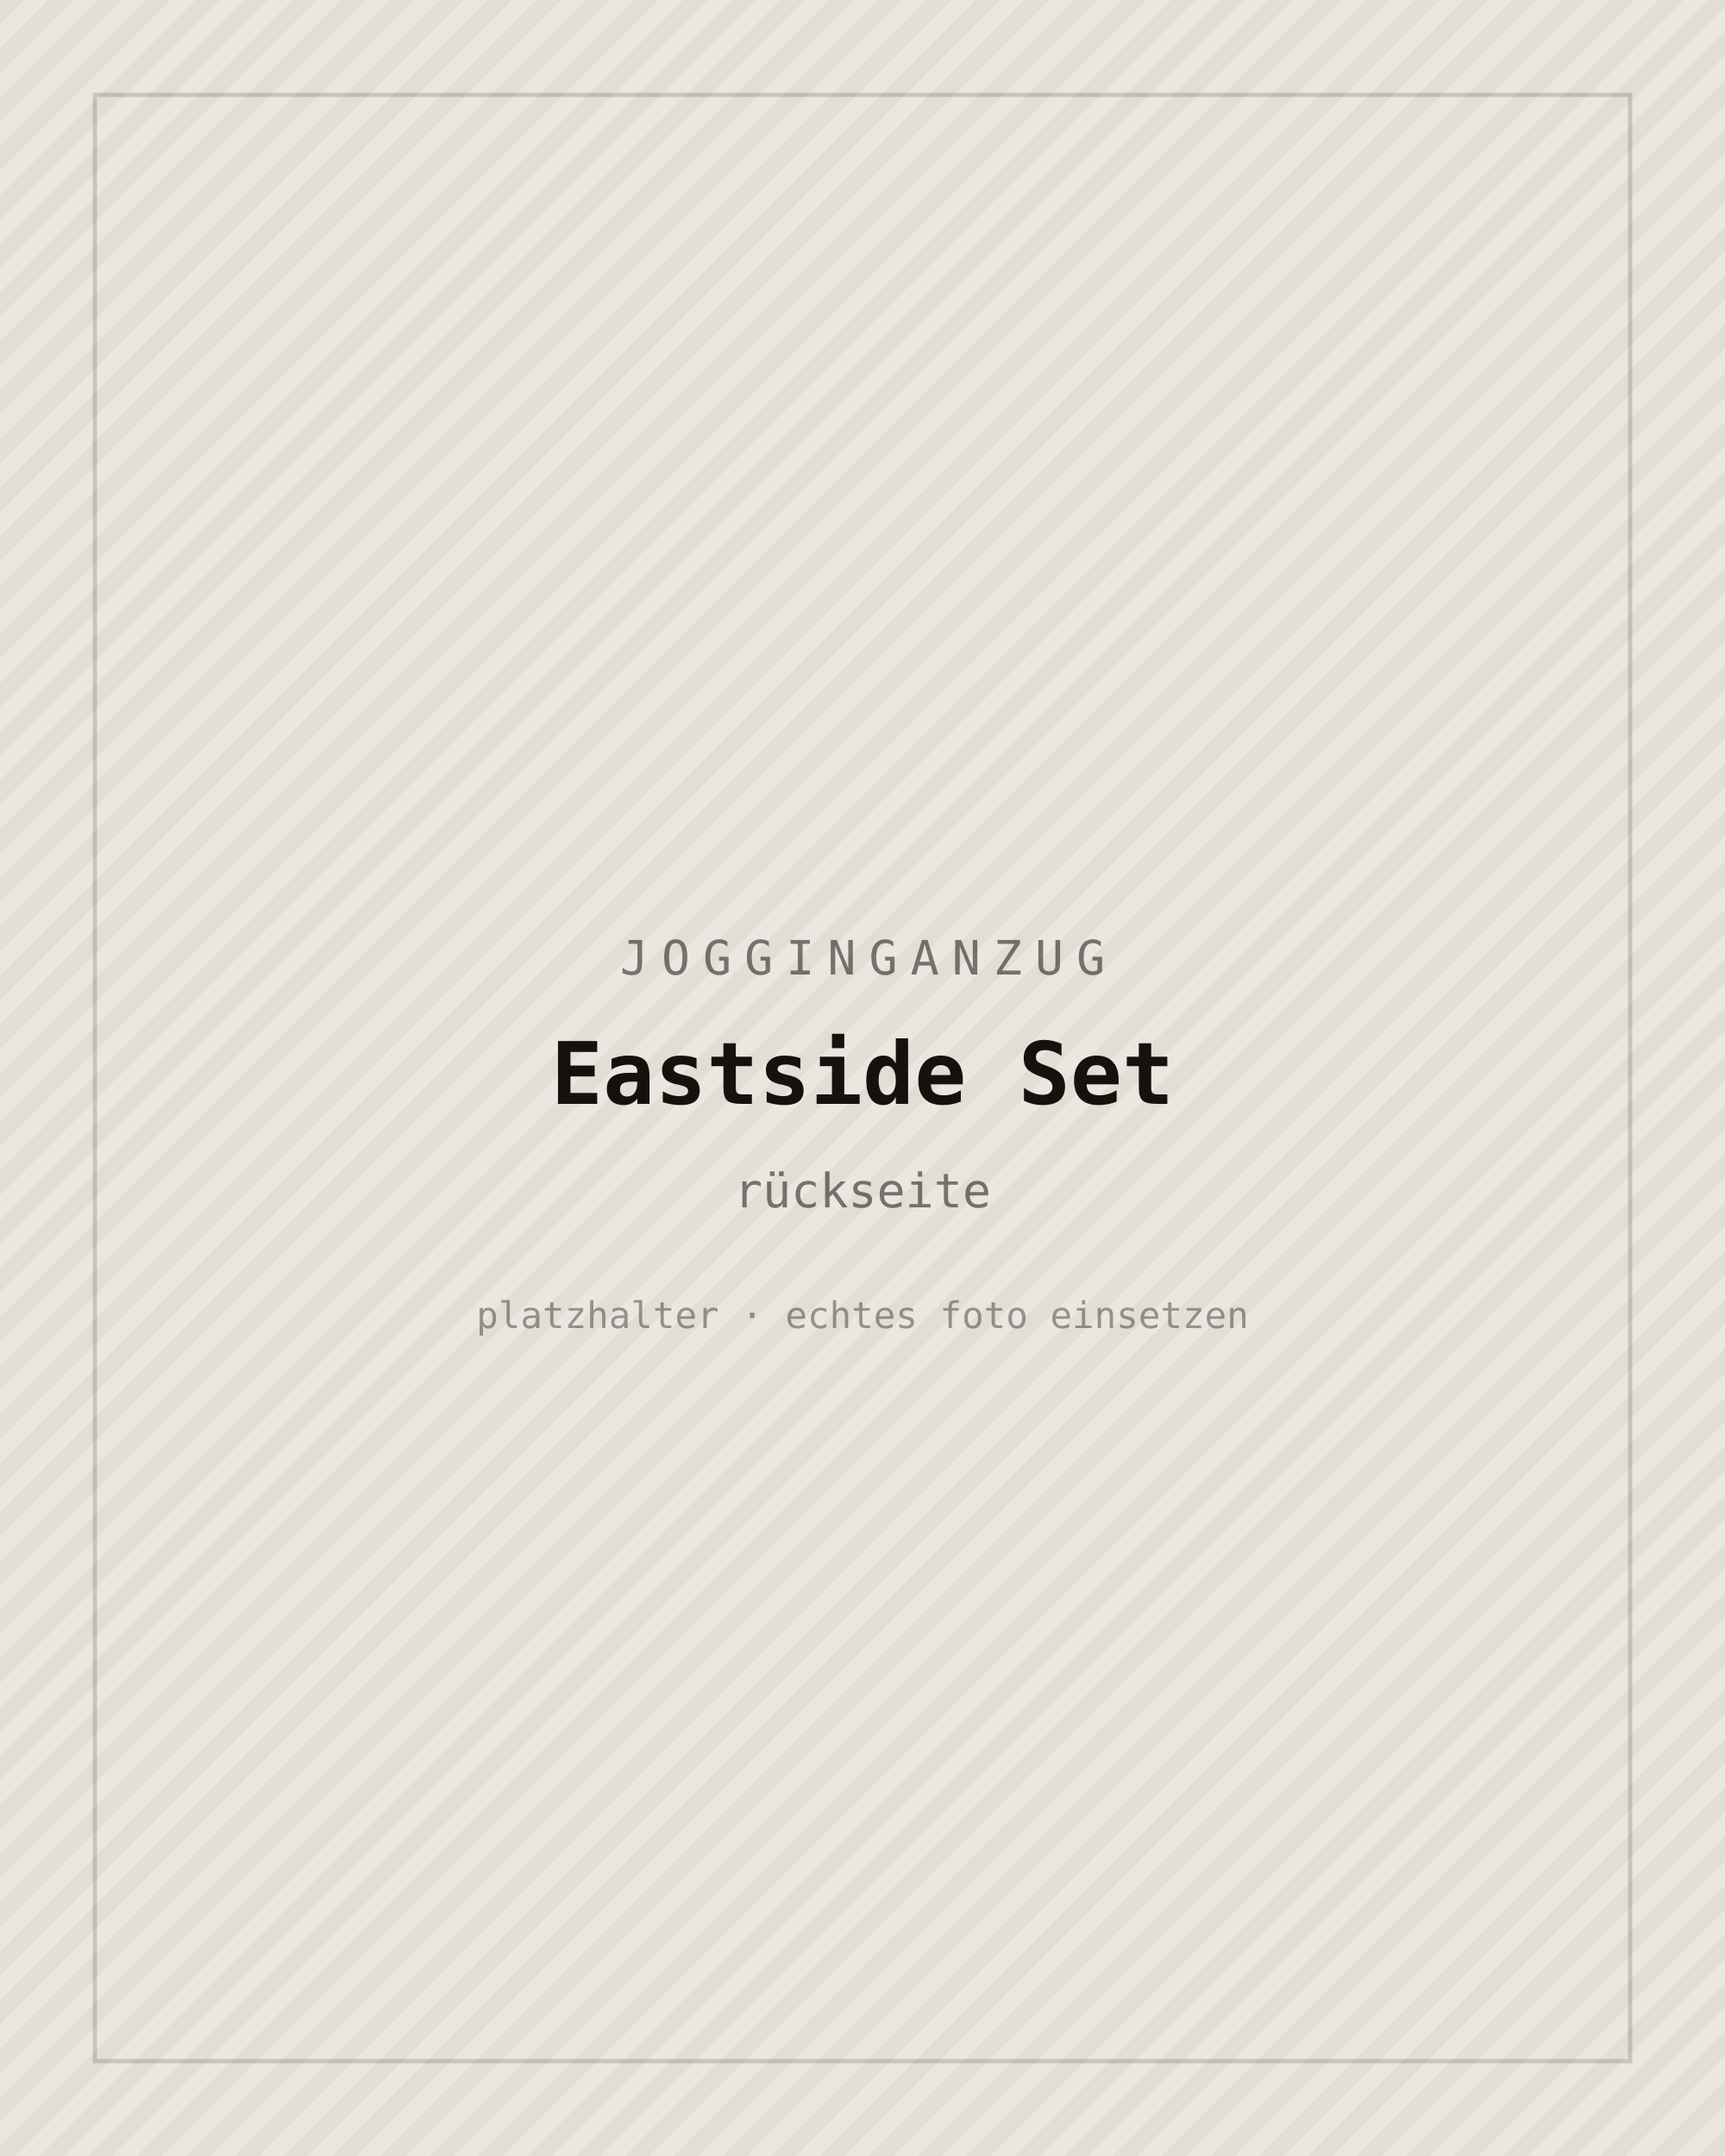
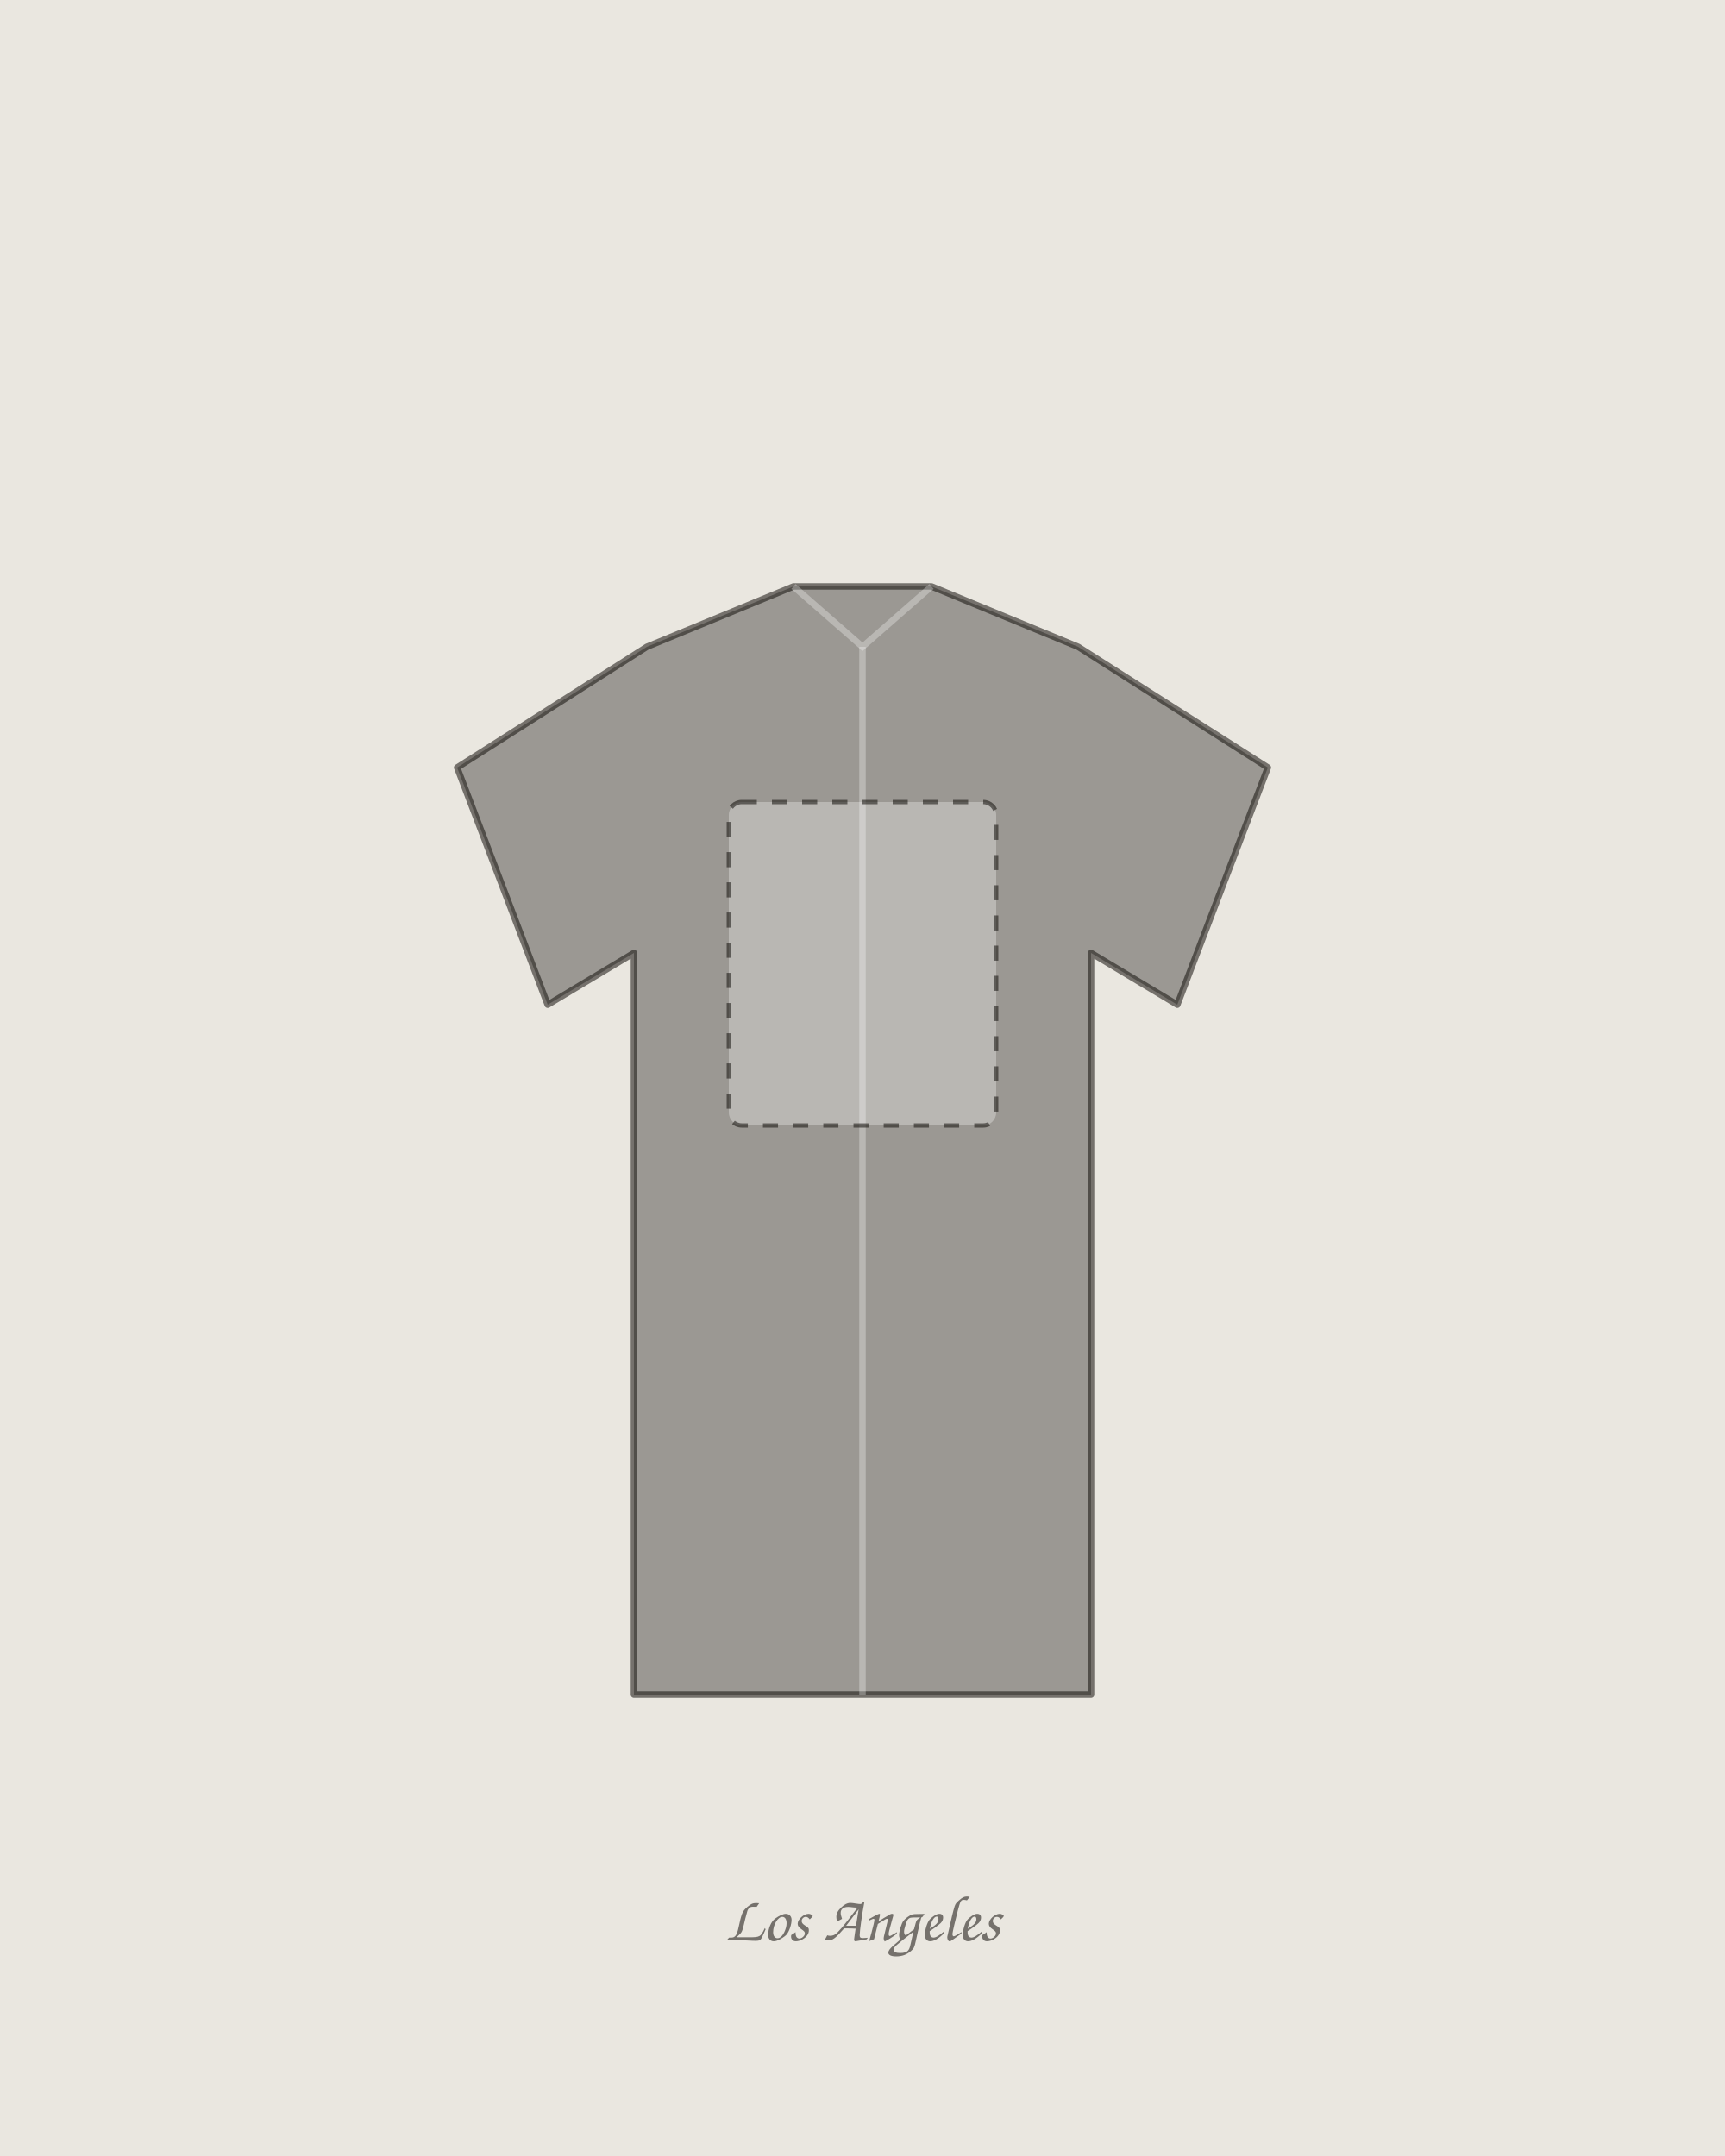
<svg xmlns="http://www.w3.org/2000/svg" viewBox="0 0 800 1000" width="800" height="1000">
-   <defs>
-     <pattern id="s" width="16" height="16" patternUnits="userSpaceOnUse" patternTransform="rotate(45)">
-       <rect width="16" height="16" fill="#eae7e0" />
-       <rect width="8" height="16" fill="#e1ded5" />
-     </pattern>
-   </defs>
-   <rect width="800" height="1000" fill="url(#s)" />
-   <rect x="44" y="44" width="712" height="912" fill="none" stroke="#15120e" stroke-opacity="0.16" stroke-width="2" />
-   <text x="400" y="452" text-anchor="middle" font-family="'Space Mono',monospace" font-size="22" letter-spacing="6" fill="#15120e" opacity="0.55">JOGGINGANZUG</text>
-   <text x="400" y="512" text-anchor="middle" font-family="'Space Mono',monospace" font-weight="700" font-size="40" fill="#15120e">Eastside Set</text>
-   <text x="400" y="560" text-anchor="middle" font-family="'Space Mono',monospace" font-size="22" fill="#15120e" opacity="0.55">rückseite</text>
-   <text x="400" y="616" text-anchor="middle" font-family="'Space Mono',monospace" font-size="17" fill="#15120e" opacity="0.4">platzhalter · echtes foto einsetzen</text>
+   <rect width="800" height="1000" fill="#eae7e0" />
+   <path d="M300 300 L368 272 L432 272 L500 300 L588 356 L546 466 L506 442 L506 786 L294 786 L294 442 L254 466 L212 356 Z" fill="#9b9893" stroke="rgba(20,18,14,.55)" stroke-width="3" stroke-linejoin="round" />
+   <line x1="400" y1="300" x2="400" y2="786" stroke="rgba(255,255,255,.30)" stroke-width="3" />
+   <path d="M368 272 L400 300 L432 272" fill="none" stroke="rgba(255,255,255,.30)" stroke-width="3" />
+   <rect x="338" y="372" width="124" height="150" rx="6" fill="rgba(255,255,255,.30)" />
+   <rect x="338" y="372" width="124" height="150" rx="6" fill="none" stroke="rgba(20,18,14,.55)" stroke-width="2" stroke-dasharray="7 7" />
+   <text x="400" y="900" text-anchor="middle" font-family="'Permanent Marker',cursive" font-size="30" fill="rgba(20,18,14,.55)">Los Angeles</text>
</svg>
